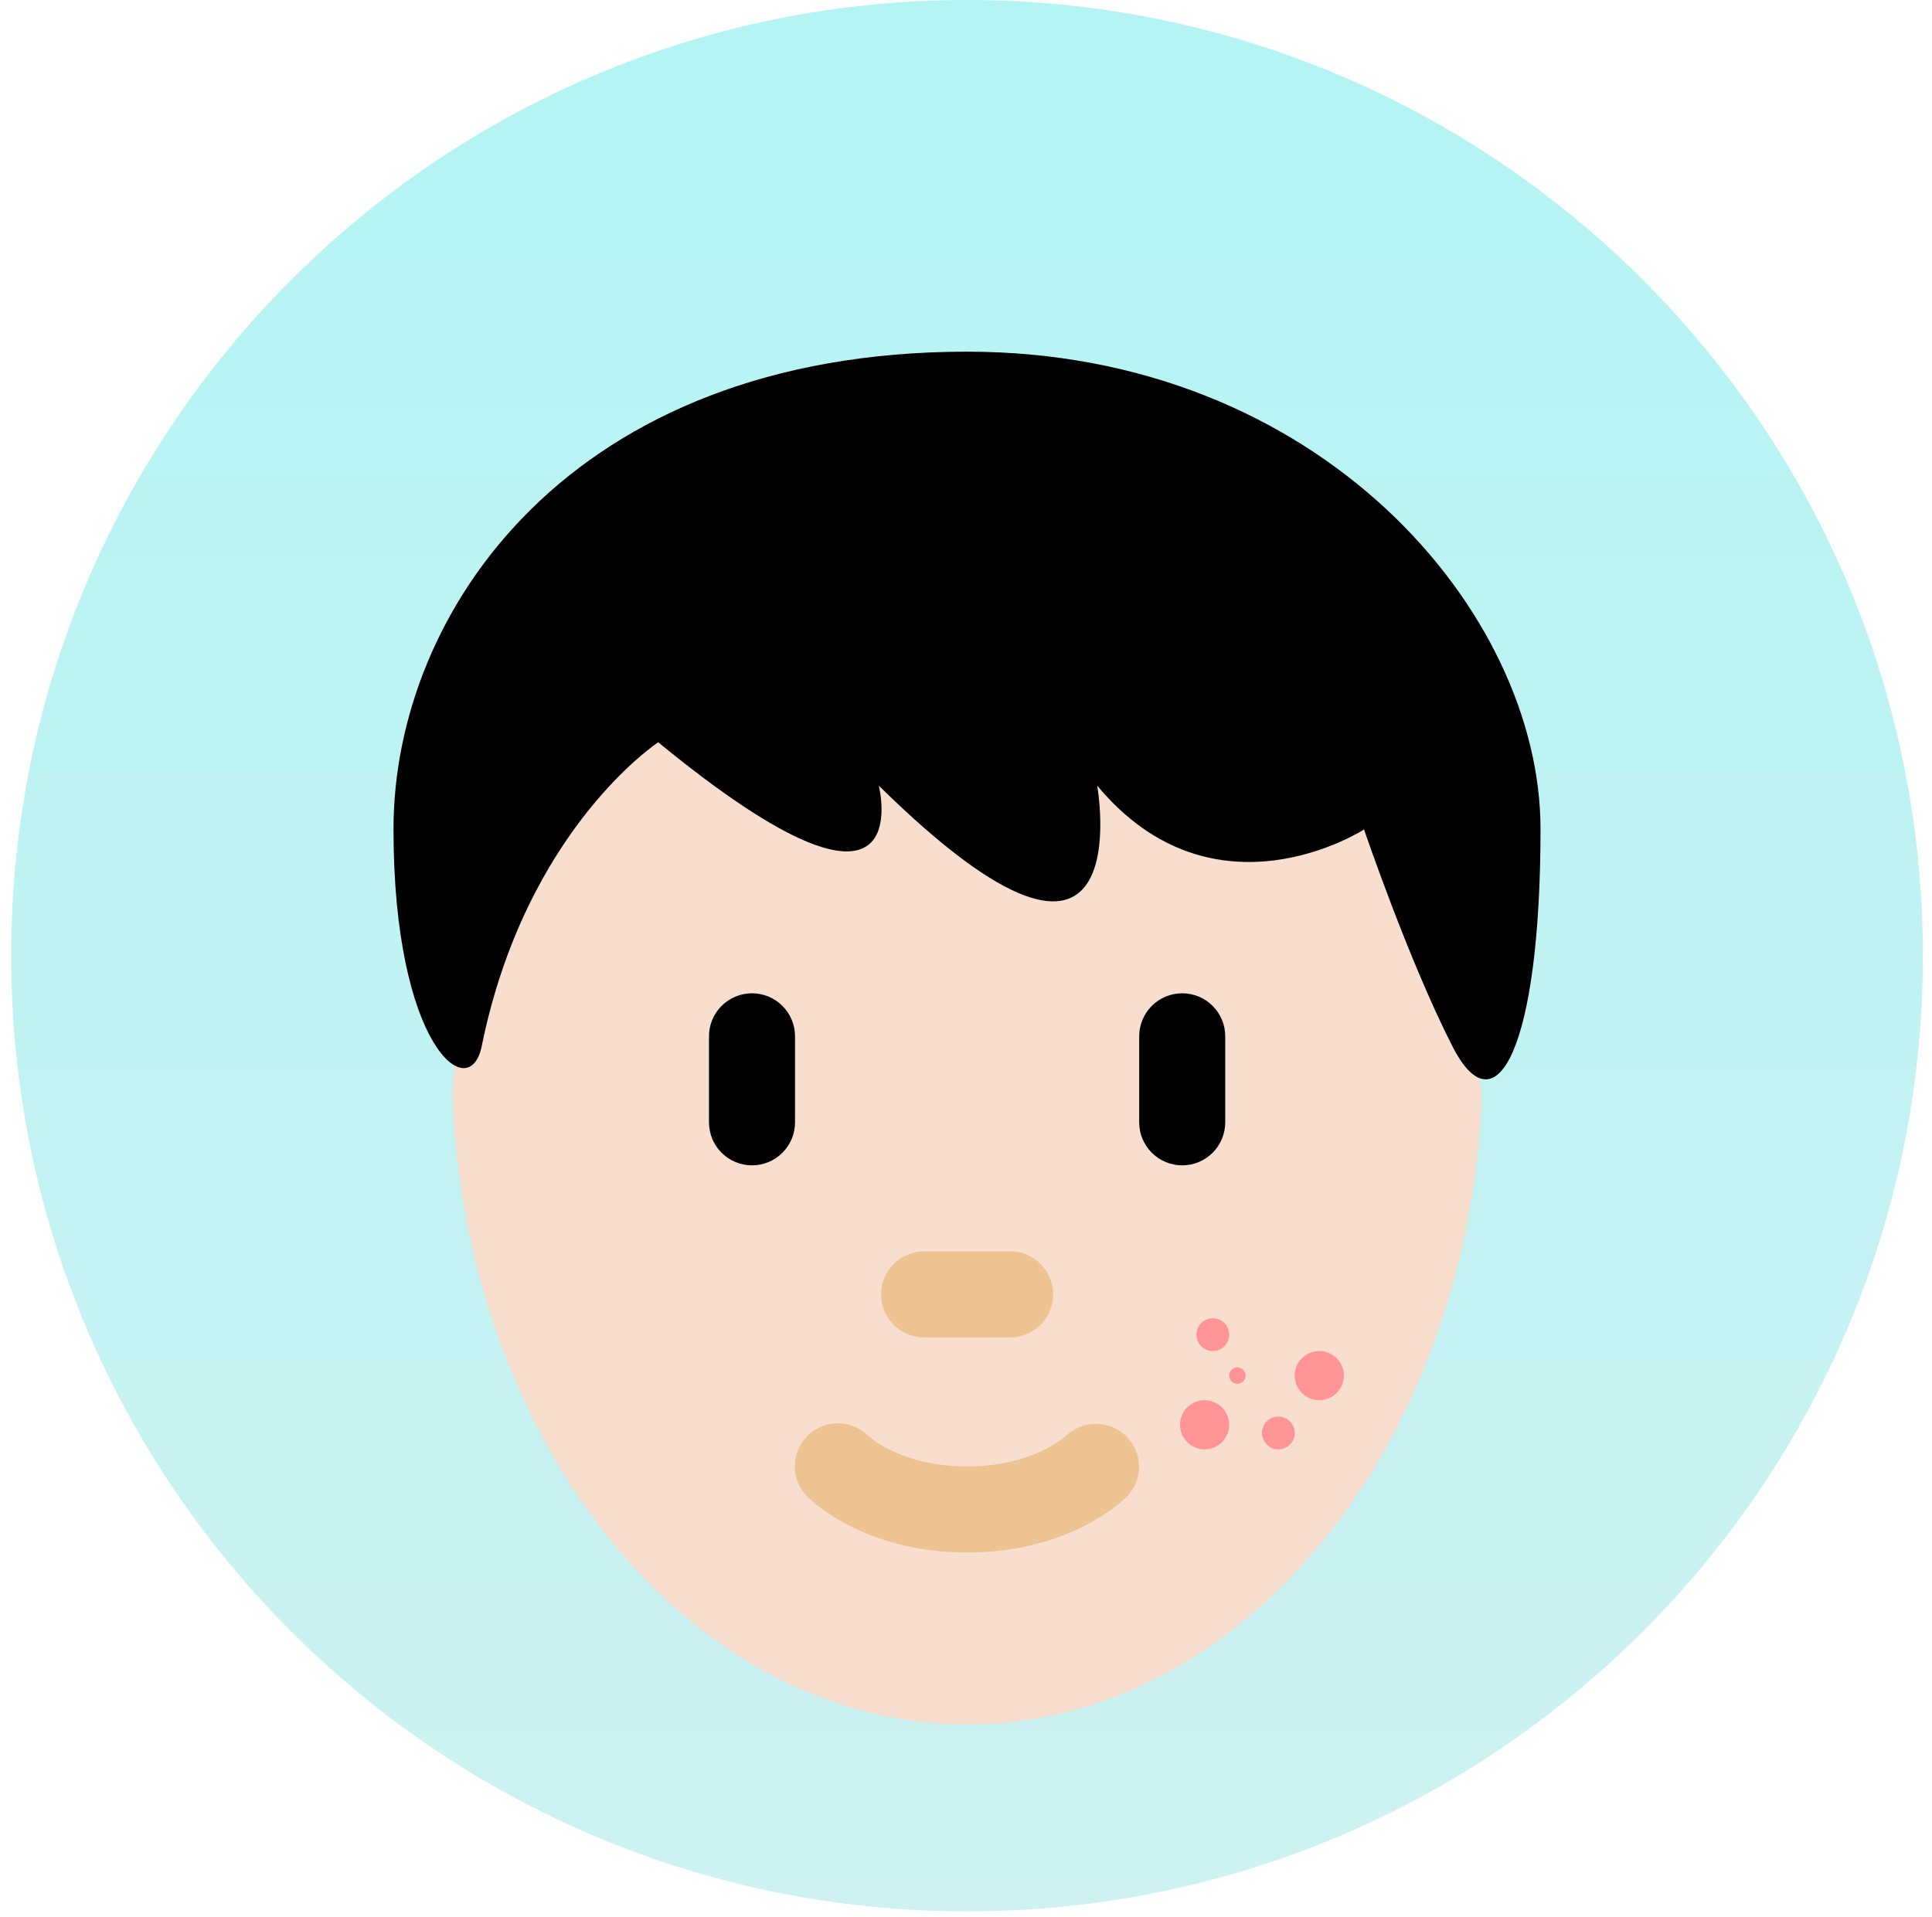
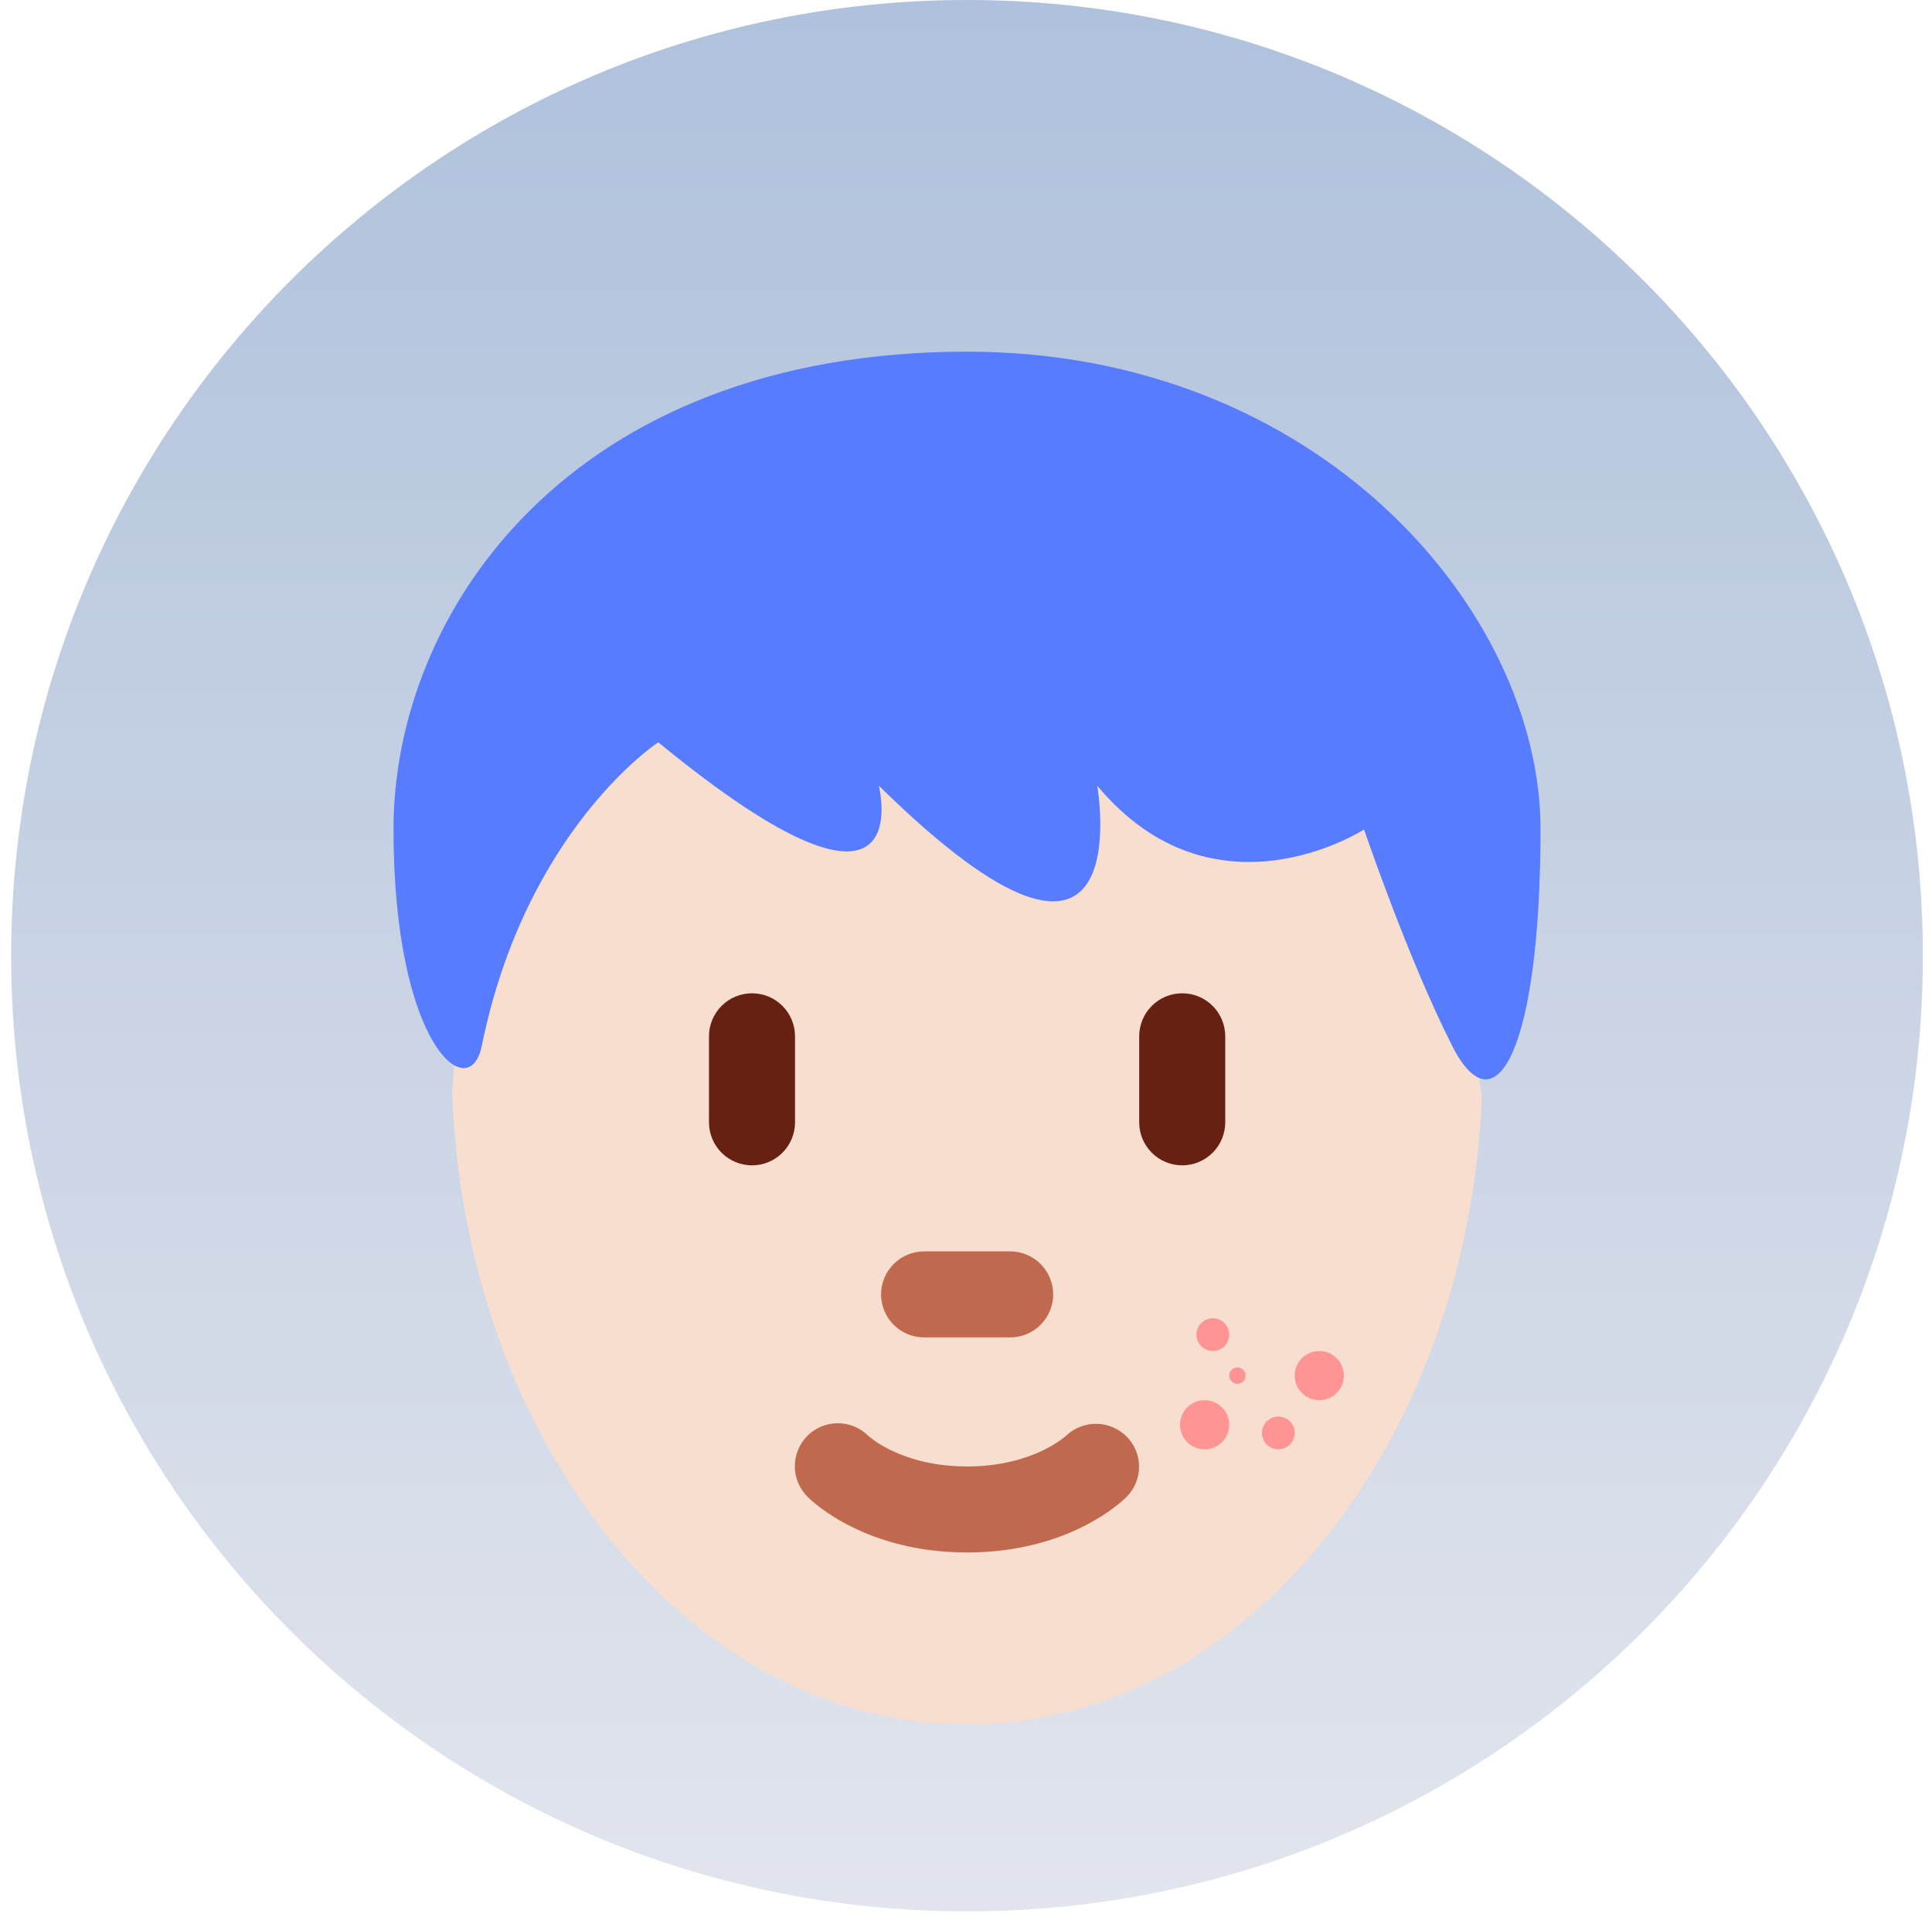
<svg xmlns="http://www.w3.org/2000/svg" width="127" height="126" viewBox="0 0 127 126" fill="none">
  <circle cx="63.567" cy="62.833" r="62.833" fill="url(#paint0_linear_4741_2341)" />
  <path d="M78.727 46.326C67.415 46.326 42.948 43.385 42.948 43.385C42.948 43.385 38.056 48.766 35.228 51.594C29.959 56.863 30.417 63.531 29.719 71.848C30.587 94.964 45.386 113.382 63.572 113.382C81.654 113.382 96.394 95.17 97.409 72.233C96.413 61.967 89.502 46.326 78.727 46.326Z" fill="#F7DECE" />
-   <path d="M63.574 102.069C56.936 102.069 53.464 98.789 53.09 98.413C52.556 97.886 52.253 97.169 52.248 96.419C52.243 95.669 52.536 94.948 53.062 94.414C53.589 93.88 54.306 93.577 55.056 93.572C55.806 93.566 56.527 93.859 57.061 94.386C57.205 94.519 59.34 96.413 63.574 96.413C67.869 96.413 70.002 94.462 70.092 94.38C70.635 93.871 71.356 93.595 72.1 93.61C72.844 93.626 73.552 93.931 74.074 94.462C74.591 94.99 74.88 95.701 74.876 96.441C74.873 97.18 74.579 97.889 74.057 98.413C73.684 98.789 70.211 102.069 63.574 102.069ZM66.402 87.929H60.746C59.996 87.929 59.276 87.631 58.746 87.101C58.216 86.571 57.918 85.851 57.918 85.101C57.918 84.351 58.216 83.632 58.746 83.102C59.276 82.571 59.996 82.273 60.746 82.273H66.402C67.152 82.273 67.871 82.571 68.401 83.102C68.932 83.632 69.23 84.351 69.23 85.101C69.23 85.851 68.932 86.571 68.401 87.101C67.871 87.631 67.152 87.929 66.402 87.929Z" fill="#EDC391" />
-   <path d="M49.433 76.617C48.683 76.617 47.964 76.319 47.434 75.788C46.903 75.258 46.605 74.539 46.605 73.789V68.133C46.605 67.383 46.903 66.663 47.434 66.133C47.964 65.603 48.683 65.305 49.433 65.305C50.183 65.305 50.903 65.603 51.433 66.133C51.963 66.663 52.261 67.383 52.261 68.133V73.789C52.261 74.539 51.963 75.258 51.433 75.788C50.903 76.319 50.183 76.617 49.433 76.617ZM77.713 76.617C76.963 76.617 76.244 76.319 75.713 75.788C75.183 75.258 74.885 74.539 74.885 73.789V68.133C74.885 67.383 75.183 66.663 75.713 66.133C76.244 65.603 76.963 65.305 77.713 65.305C78.463 65.305 79.182 65.603 79.713 66.133C80.243 66.663 80.541 67.383 80.541 68.133V73.789C80.541 74.539 80.243 75.258 79.713 75.788C79.182 76.319 78.463 76.617 77.713 76.617Z" fill="#000" />
-   <path d="M63.567 23.121C86.77 23.121 101.266 40.242 101.266 54.509C101.266 68.773 98.365 74.485 95.466 68.773C92.564 63.069 89.666 54.534 89.666 54.534C89.666 54.534 79.83 60.905 72.124 51.652C72.124 51.652 75.17 68.773 57.767 51.652C57.767 51.652 60.668 63.069 43.268 48.802C43.268 48.802 34.566 54.509 31.667 68.773C30.864 72.735 25.867 68.773 25.867 54.509C25.864 40.242 37.465 23.121 63.567 23.121Z" fill="#000" />
+   <path d="M63.574 102.069C56.936 102.069 53.464 98.789 53.09 98.413C52.556 97.886 52.253 97.169 52.248 96.419C52.243 95.669 52.536 94.948 53.062 94.414C53.589 93.88 54.306 93.577 55.056 93.572C55.806 93.566 56.527 93.859 57.061 94.386C57.205 94.519 59.34 96.413 63.574 96.413C67.869 96.413 70.002 94.462 70.092 94.38C70.635 93.871 71.356 93.595 72.1 93.61C72.844 93.626 73.552 93.931 74.074 94.462C74.591 94.99 74.88 95.701 74.876 96.441C74.873 97.18 74.579 97.889 74.057 98.413C73.684 98.789 70.211 102.069 63.574 102.069ZM66.402 87.929H60.746C59.996 87.929 59.276 87.631 58.746 87.101C58.216 86.571 57.918 85.851 57.918 85.101C57.918 84.351 58.216 83.632 58.746 83.102C59.276 82.571 59.996 82.273 60.746 82.273H66.402C67.152 82.273 67.871 82.571 68.401 83.102C68.932 83.632 69.23 84.351 69.23 85.101C69.23 85.851 68.932 86.571 68.401 87.101C67.871 87.631 67.152 87.929 66.402 87.929Z" fill="#C1694F" />
+   <path d="M49.433 76.617C48.683 76.617 47.964 76.319 47.434 75.788C46.903 75.258 46.605 74.539 46.605 73.789V68.133C46.605 67.383 46.903 66.663 47.434 66.133C47.964 65.603 48.683 65.305 49.433 65.305C50.183 65.305 50.903 65.603 51.433 66.133C51.963 66.663 52.261 67.383 52.261 68.133V73.789C52.261 74.539 51.963 75.258 51.433 75.788C50.903 76.319 50.183 76.617 49.433 76.617ZM77.713 76.617C76.963 76.617 76.244 76.319 75.713 75.788C75.183 75.258 74.885 74.539 74.885 73.789V68.133C74.885 67.383 75.183 66.663 75.713 66.133C76.244 65.603 76.963 65.305 77.713 65.305C78.463 65.305 79.182 65.603 79.713 66.133C80.243 66.663 80.541 67.383 80.541 68.133V73.789C80.541 74.539 80.243 75.258 79.713 75.788C79.182 76.319 78.463 76.617 77.713 76.617Z" fill="#662113" />
+   <path d="M63.567 23.121C86.77 23.121 101.266 40.242 101.266 54.509C101.266 68.773 98.365 74.485 95.466 68.773C92.564 63.069 89.666 54.534 89.666 54.534C89.666 54.534 79.83 60.905 72.124 51.652C72.124 51.652 75.17 68.773 57.767 51.652C57.767 51.652 60.668 63.069 43.268 48.802C43.268 48.802 34.566 54.509 31.667 68.773C30.864 72.735 25.867 68.773 25.867 54.509C25.864 40.242 37.465 23.121 63.567 23.121Z" fill="#577CFF" />
  <circle cx="79.724" cy="87.747" r="1.077" fill="#FF9494" />
  <circle cx="81.339" cy="90.441" r="0.539" fill="#FF9494" />
  <circle cx="79.184" cy="93.672" r="1.616" fill="#FF9494" />
  <circle cx="84.032" cy="94.21" r="1.077" fill="#FF9494" />
  <circle cx="86.723" cy="90.44" r="1.616" fill="#FF9494" />
  <defs>
    <linearGradient id="paint0_linear_4741_2341" x1="63.567" y1="0" x2="63.567" y2="125.665" gradientUnits="userSpaceOnUse">
-       <stop stop-color="#b4f4f4" />
-       <stop offset="1" stop-color="#cef2f2" />
+       <stop stop-color="#AFC1DC" />
+       <stop offset="1" stop-color="#E2E5ED" />
    </linearGradient>
  </defs>
</svg>
